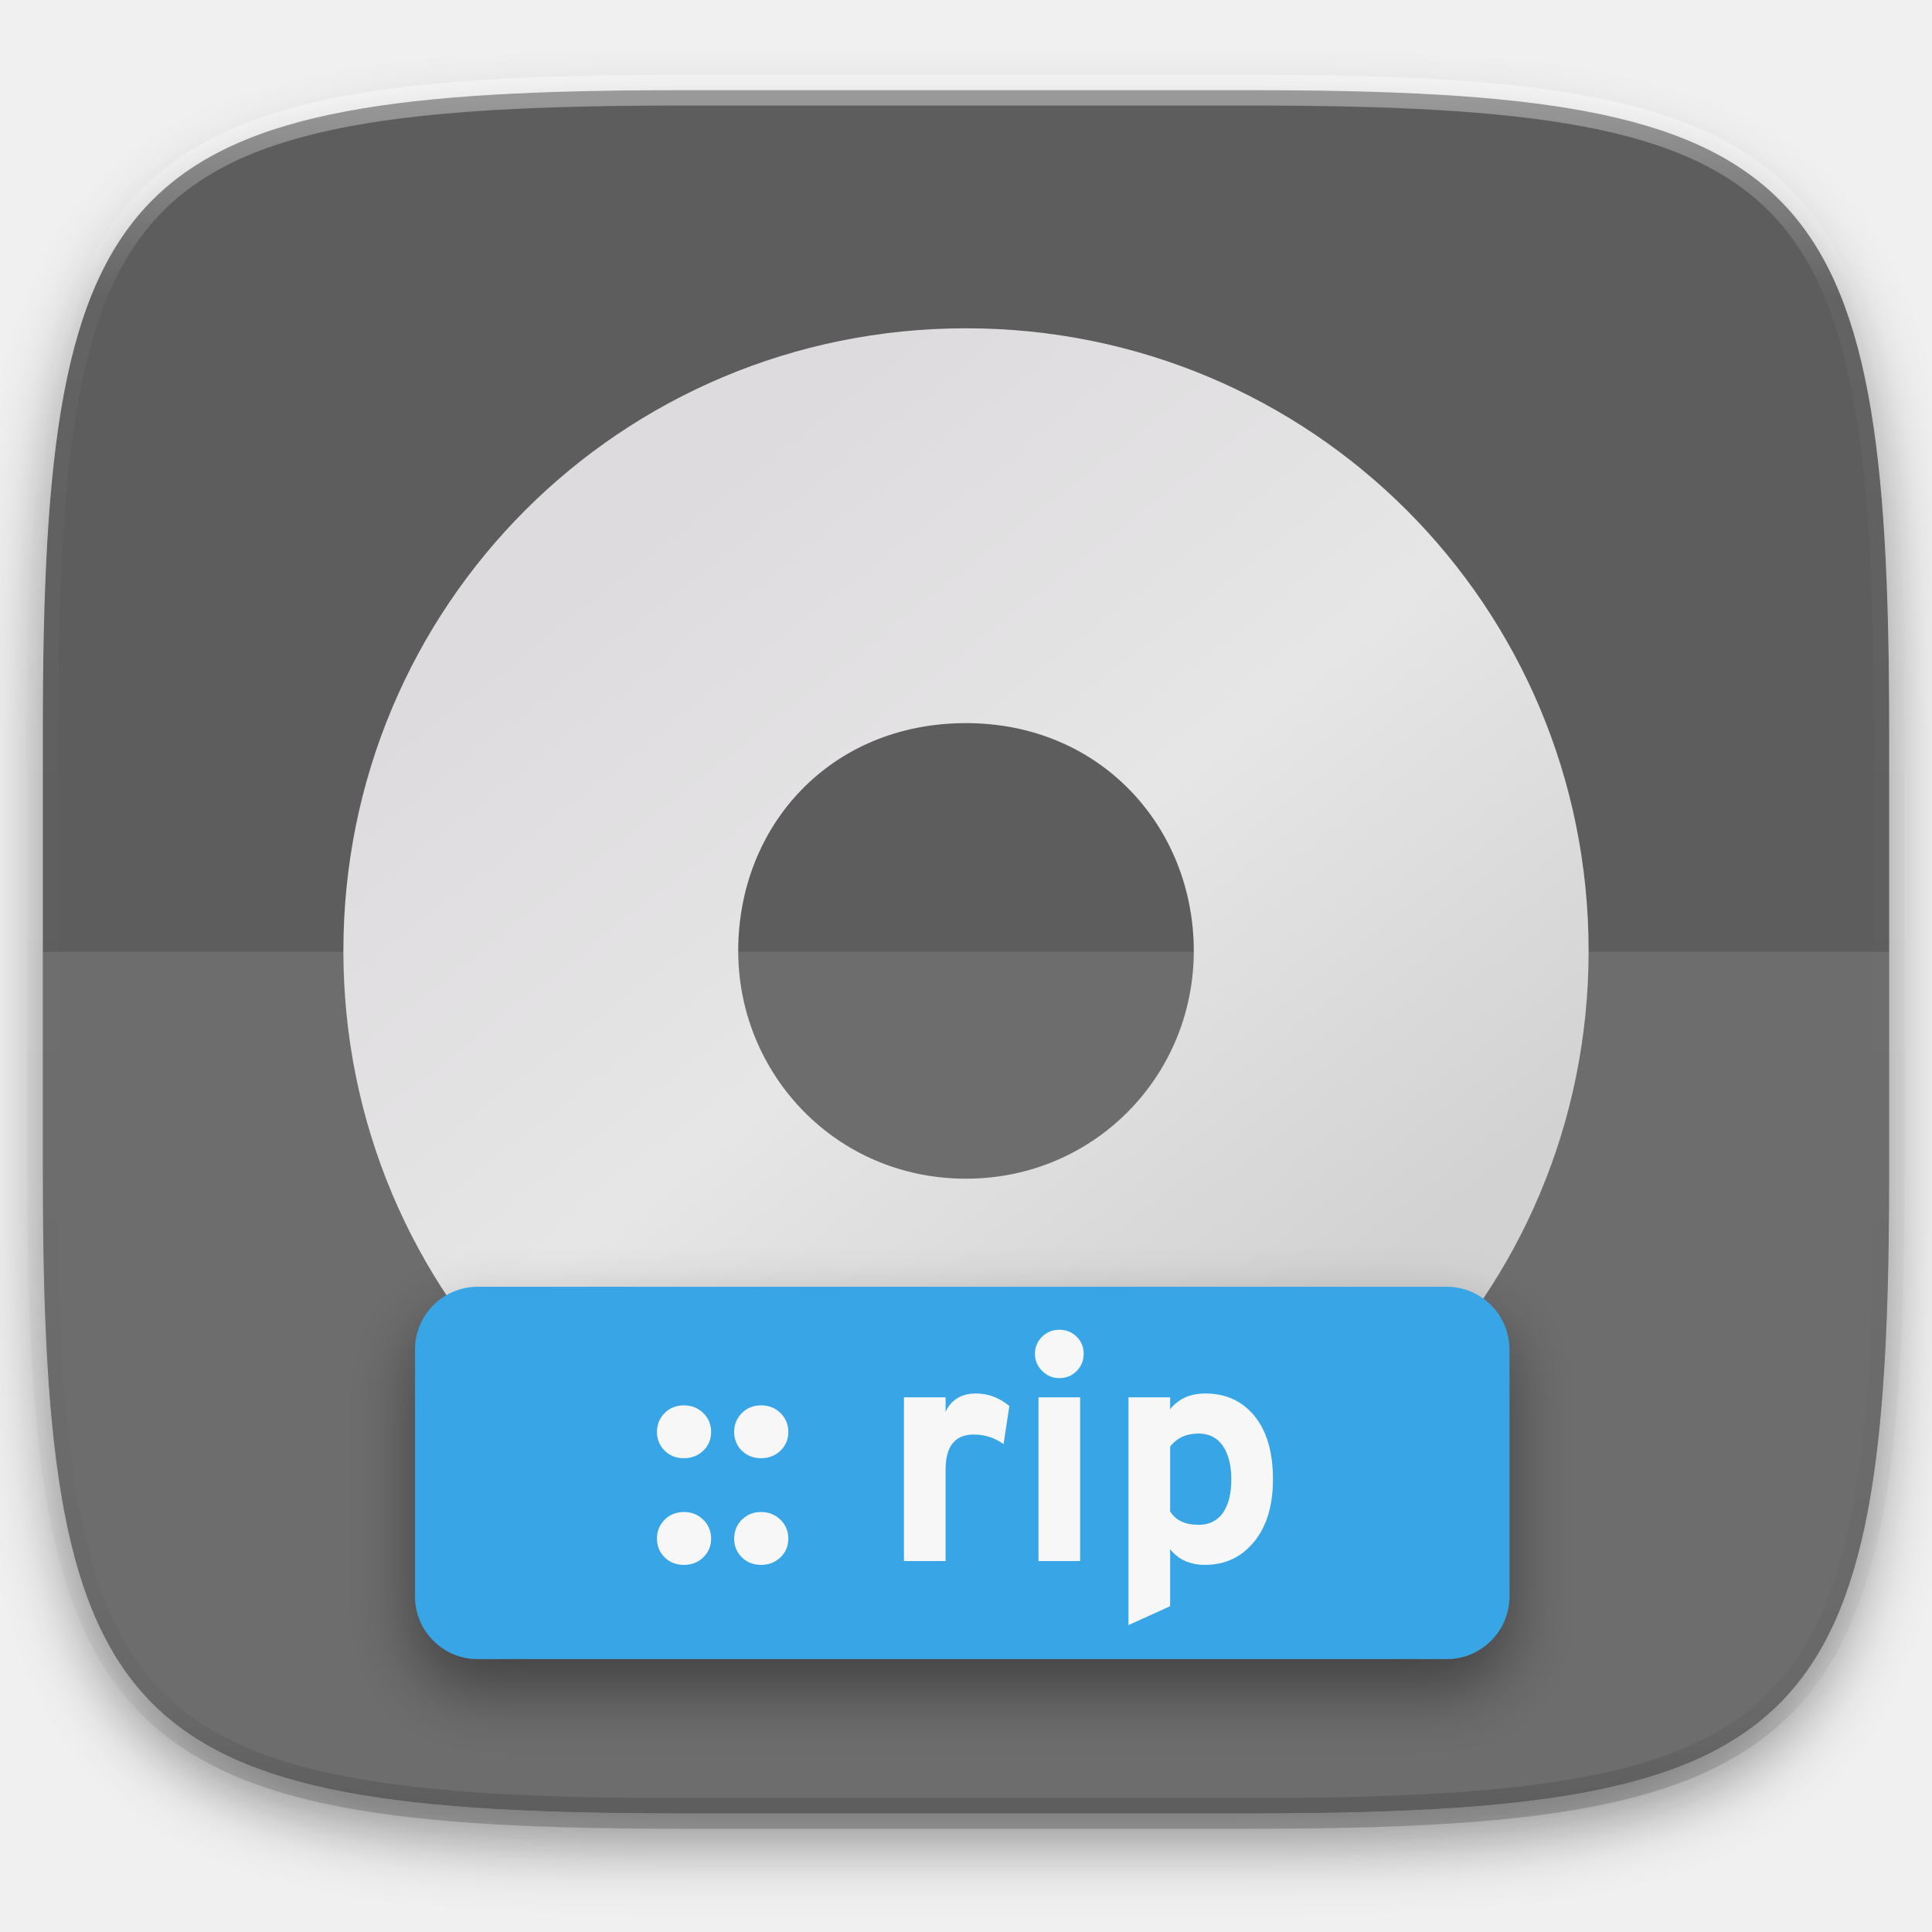
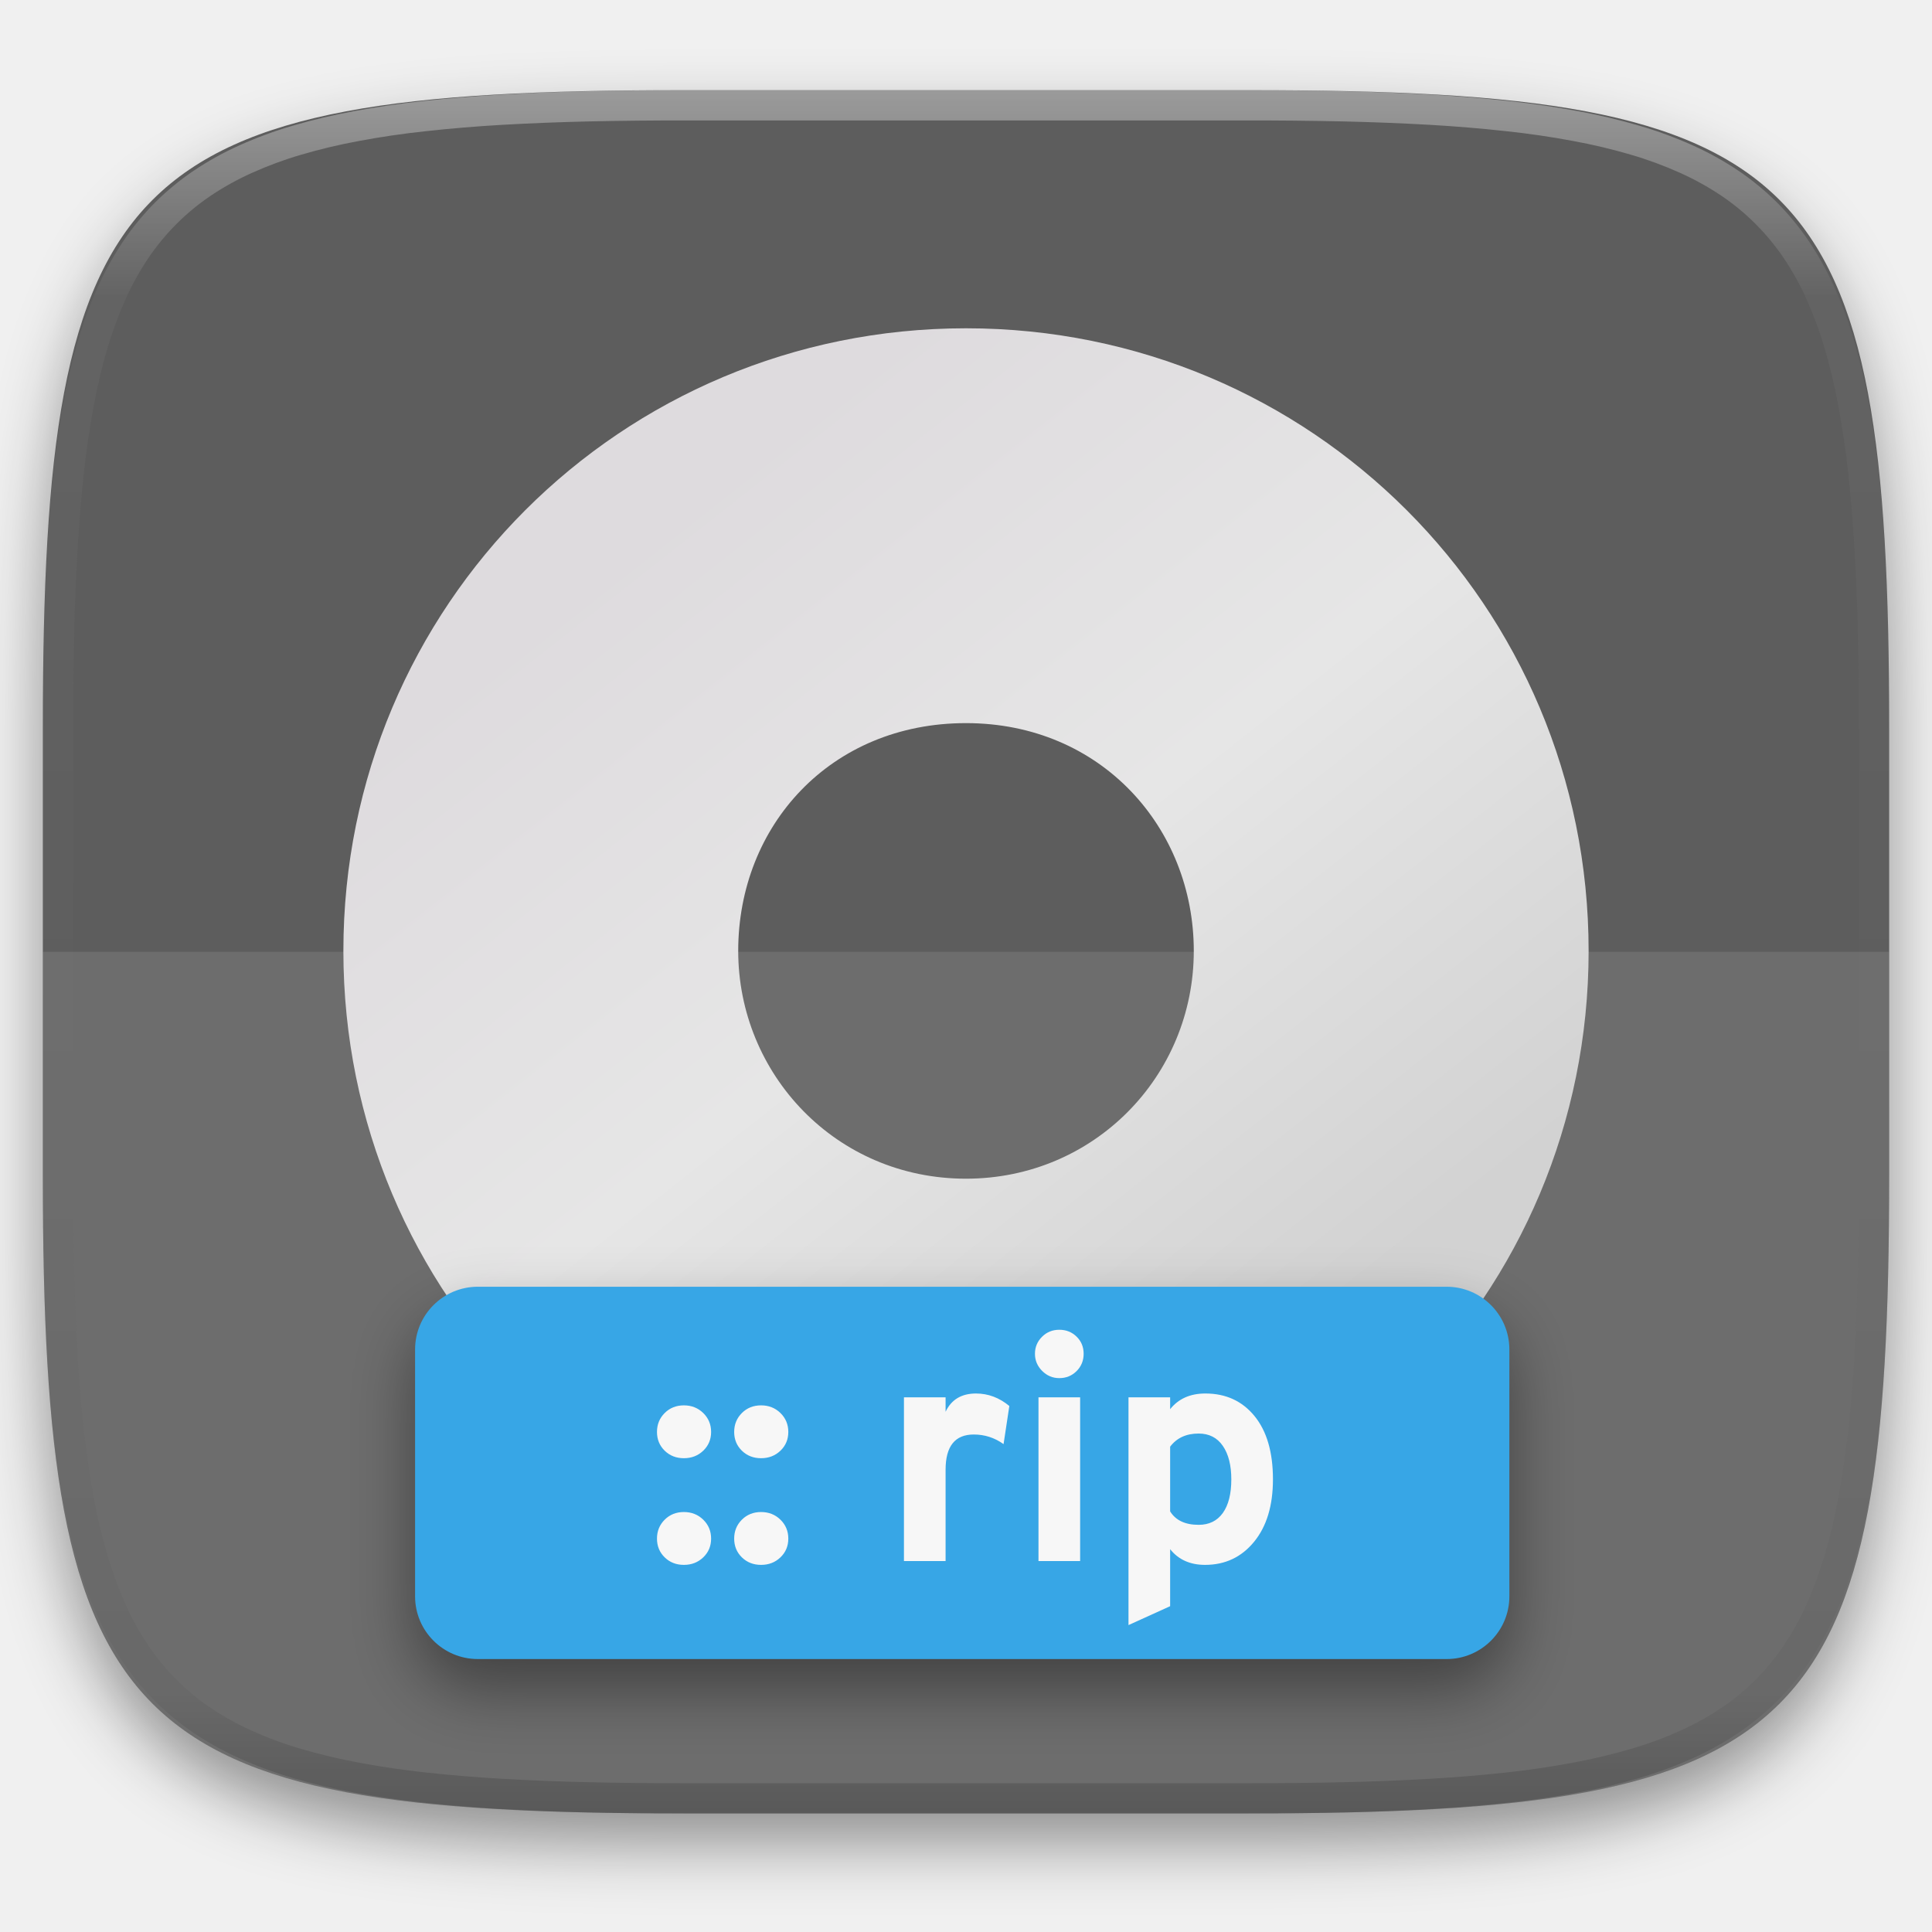
- <svg xmlns="http://www.w3.org/2000/svg" style="isolation:isolate" width="256" height="256">
+ <svg xmlns="http://www.w3.org/2000/svg" style="isolation:isolate" viewBox="0 0 256 256" width="256" height="256">
  <defs>
-     <filter id="a" width="270.648" height="254.338" x="-7.32" y="2.95" filterUnits="userSpaceOnUse">
+     <filter id="mVJaTEYeeG2UtzWNF0O6nCYtcbASwN74" x="-200%" y="-200%" width="400%" height="400%" filterUnits="objectBoundingBox" color-interpolation-filters="sRGB">
      <feGaussianBlur in="SourceGraphic" stdDeviation="4.294" />
-       <feOffset dy="4" result="pf_100_offsetBlur" />
-       <feFlood flood-opacity=".4" />
+       <feOffset dx="0" dy="4" result="pf_100_offsetBlur" />
+       <feFlood flood-color="#000000" flood-opacity="0.4" />
      <feComposite in2="pf_100_offsetBlur" operator="in" result="pf_100_dropShadow" />
-       <feBlend in="SourceGraphic" in2="pf_100_dropShadow" />
+       <feBlend in="SourceGraphic" in2="pf_100_dropShadow" mode="normal" />
    </filter>
  </defs>
-   <path fill="#5D5D5D" d="M165.685 11.947c74.055 0 84.639 10.557 84.639 84.544v59.251c0 73.986-10.584 84.543-84.639 84.543h-75.37c-74.055 0-84.639-10.557-84.639-84.543V96.491c0-73.987 10.584-84.544 84.639-84.544h75.37z" filter="url(#a)" />
-   <g opacity=".4">
-     <linearGradient id="b" x1=".517" x2=".517" y2="1">
-       <stop offset="0%" stop-color="#fff" />
-       <stop offset="12.5%" stop-opacity=".098" stop-color="#fff" />
-       <stop offset="92.5%" stop-opacity=".098" />
-       <stop offset="100%" stop-opacity=".498" />
-     </linearGradient>
-     <path fill="none" stroke="url(#b)" stroke-linecap="round" stroke-linejoin="round" stroke-width="4.077" d="M165.685 11.947c74.055 0 84.639 10.557 84.639 84.544v59.251c0 73.986-10.584 84.543-84.639 84.543h-75.37c-74.055 0-84.639-10.557-84.639-84.543V96.491c0-73.987 10.584-84.544 84.639-84.544h75.37z" vector-effect="non-scaling-stroke" />
+   <g filter="url(#mVJaTEYeeG2UtzWNF0O6nCYtcbASwN74)">
+     <path d=" M 165.685 11.947 C 239.74 11.947 250.324 22.504 250.324 96.491 L 250.324 155.742 C 250.324 229.728 239.74 240.285 165.685 240.285 L 90.315 240.285 C 16.26 240.285 5.676 229.728 5.676 155.742 L 5.676 96.491 C 5.676 22.504 16.26 11.947 90.315 11.947 L 165.685 11.947 L 165.685 11.947 Z " id="Path" fill="rgb(93,93,93)" />
  </g>
-   <path fill="#FFF" d="M5.676 126.116v29.626c0 73.986 10.584 84.543 84.639 84.543h75.37c74.055 0 84.639-10.557 84.639-84.543v-29.626H5.676z" opacity=".1" />
-   <linearGradient id="c" x1=".234" x2=".754" y1=".165" y2=".825" gradientTransform="matrix(165 0 0 165 45.5 43.5)" gradientUnits="userSpaceOnUse">
-     <stop offset="0%" stop-color="#dedbde" />
-     <stop offset="50%" stop-color="#e6e6e6" />
-     <stop offset="100%" stop-color="#d2d2d2" />
+   <g opacity="0.1">
+     <path d=" M 5.676 126.116 L 5.676 155.742 C 5.676 229.728 16.26 240.285 90.315 240.285 L 165.685 240.285 C 239.74 240.285 250.324 229.728 250.324 155.742 L 250.324 126.116 L 5.676 126.116 L 5.676 126.116 Z " id="Path" fill="rgb(255,255,255)" />
+   </g>
+   <linearGradient id="_lgradient_23" x1="0.234" y1="0.165" x2="0.754" y2="0.825" gradientTransform="matrix(165,0,0,165,45.5,43.5)" gradientUnits="userSpaceOnUse">
+     <stop offset="0%" stop-opacity="1" style="stop-color:rgb(222,219,222)" />
+     <stop offset="50%" stop-opacity="1" style="stop-color:rgb(230,230,230)" />
+     <stop offset="100%" stop-opacity="1" style="stop-color:rgb(210,210,210)" />
  </linearGradient>
-   <path fill="url(#c)" d="M210.5 126c0-45.729-36.771-82.5-82.5-82.5S45.5 80.271 45.5 126s36.771 82.5 82.5 82.5 82.5-36.771 82.5-82.5zm-52.317 0c0 16.613-13.237 30.183-30.183 30.183-17.278 0-30.183-13.906-30.183-30.183 0-16.61 12.24-30.183 30.183-30.183 17.943 0 30.183 13.902 30.183 30.183z" />
+   <path d=" M 210.5 126 C 210.5 80.271 173.729 43.5 128 43.5 C 82.271 43.5 45.5 80.271 45.5 126 C 45.5 171.729 82.271 208.5 128 208.5 C 173.729 208.5 210.5 171.729 210.5 126 Z  M 158.183 126 C 158.183 142.613 144.946 156.183 128 156.183 C 110.722 156.183 97.817 142.277 97.817 126 C 97.817 109.39 110.057 95.817 128 95.817 C 145.943 95.817 158.183 109.719 158.183 126 Z " id="Compound Path" fill="url(#_lgradient_23)" />
  <defs>
-     <filter id="d" width="171" height="75.333" x="42" y="161.5" filterUnits="userSpaceOnUse">
+     <filter id="seycyauIlOgY5L2NoCIqxQzL8AI85RGG" x="-200%" y="-200%" width="400%" height="400%" filterUnits="objectBoundingBox" color-interpolation-filters="sRGB">
      <feGaussianBlur in="SourceGraphic" stdDeviation="4.294" />
-       <feOffset dy="4" result="pf_100_offsetBlur" />
-       <feFlood flood-opacity=".4" />
+       <feOffset dx="0" dy="4" result="pf_100_offsetBlur" />
+       <feFlood flood-color="#000000" flood-opacity="0.4" />
      <feComposite in2="pf_100_offsetBlur" operator="in" result="pf_100_dropShadow" />
-       <feBlend in="SourceGraphic" in2="pf_100_dropShadow" />
+       <feBlend in="SourceGraphic" in2="pf_100_dropShadow" mode="normal" />
    </filter>
  </defs>
-   <path d="M63.311 170.5h128.378a8.315 8.315 0 0 1 8.311 8.311v32.712c0 4.586-3.724 8.31-8.311 8.31H63.311c-4.587 0-8.311-3.724-8.311-8.31v-32.712a8.315 8.315 0 0 1 8.311-8.311z" fill="#37a6e6" filter="url(#d)" />
-   <path fill="#F7F7F7" fill-rule="evenodd" d="M125.295 206.845h-5.517v-21.689h5.517v1.91q1.146-2.42 4.033-2.42 2.419 0 4.414 1.656l-.764 5.05q-1.783-1.273-3.948-1.273-3.735 0-3.735 4.669v12.097zm15.068-24.236q-1.316 0-2.271-.955-.955-.955-.955-2.271 0-1.315.934-2.249.934-.934 2.292-.934 1.358 0 2.292.913.934.912.934 2.27 0 1.359-.934 2.292-.934.934-2.292.934zm2.759 24.236h-5.518v-21.689h5.518v21.689zm16.553.509q-2.971 0-4.626-2.08v7.555l-5.518 2.504v-30.177h5.518v1.57q1.655-2.08 4.668-2.08 4.075 0 6.516 2.993 2.44 2.992 2.44 8.382 0 5.221-2.504 8.277-2.504 3.056-6.494 3.056zm-.849-5.306q2.08 0 3.205-1.57 1.124-1.57 1.124-4.457 0-2.801-1.124-4.435-1.125-1.634-3.205-1.634-2.462 0-3.777 1.74v8.574q1.103 1.782 3.777 1.782zm-65.64-9.825q-1.039.997-2.567.997-1.528 0-2.547-.997-1.019-.998-1.019-2.483 0-1.486 1.019-2.505 1.019-1.018 2.547-1.018 1.528 0 2.567 1.018 1.04 1.019 1.04 2.505 0 1.485-1.04 2.483zm0 14.133q-1.039.998-2.567.998-1.528 0-2.547-.998-1.019-.997-1.019-2.483 0-1.485 1.019-2.504 1.019-1.018 2.547-1.018 1.528 0 2.567 1.018 1.04 1.019 1.04 2.504 0 1.486-1.04 2.483zm10.229-14.133q-1.039.997-2.567.997-1.528 0-2.547-.997-1.019-.998-1.019-2.483 0-1.486 1.019-2.505 1.019-1.018 2.547-1.018 1.528 0 2.567 1.018 1.04 1.019 1.04 2.505 0 1.485-1.04 2.483zm0 14.133q-1.039.998-2.567.998-1.528 0-2.547-.998-1.019-.997-1.019-2.483 0-1.485 1.019-2.504 1.019-1.018 2.547-1.018 1.528 0 2.567 1.018 1.04 1.019 1.04 2.504 0 1.486-1.04 2.483z" />
+   <g filter="url(#seycyauIlOgY5L2NoCIqxQzL8AI85RGG)">
+     <path d=" M 63.311 170.5 L 191.689 170.5 C 196.278 170.502 199.998 174.222 200 178.811 L 200 211.523 C 200 216.109 196.276 219.833 191.689 219.833 L 63.311 219.833 C 58.724 219.833 55 216.109 55 211.523 L 55 178.811 C 55.002 174.222 58.722 170.502 63.311 170.5 L 63.311 170.5 Z " id="Path" fill="rgb(55,166,230)" />
+   </g>
+   <path d=" M 125.295 206.845 L 119.778 206.845 L 119.778 185.156 L 125.295 185.156 L 125.295 187.066 Q 126.441 184.646 129.328 184.646 Q 131.747 184.646 133.742 186.302 L 132.978 191.352 Q 131.195 190.079 129.03 190.079 Q 125.295 190.079 125.295 194.748 L 125.295 206.845 L 125.295 206.845 Z  M 140.363 182.609 Q 139.047 182.609 138.092 181.654 Q 137.137 180.699 137.137 179.383 Q 137.137 178.068 138.071 177.134 Q 139.005 176.2 140.363 176.2 Q 141.721 176.2 142.655 177.113 Q 143.589 178.025 143.589 179.383 Q 143.589 180.742 142.655 181.675 Q 141.721 182.609 140.363 182.609 L 140.363 182.609 Z  M 143.122 206.845 L 137.604 206.845 L 137.604 185.156 L 143.122 185.156 L 143.122 206.845 L 143.122 206.845 Z  M 159.675 207.354 Q 156.704 207.354 155.049 205.274 L 155.049 212.829 L 149.531 215.333 L 149.531 185.156 L 155.049 185.156 L 155.049 186.726 Q 156.704 184.646 159.717 184.646 Q 163.792 184.646 166.233 187.639 Q 168.673 190.631 168.673 196.021 Q 168.673 201.242 166.169 204.298 Q 163.665 207.354 159.675 207.354 L 159.675 207.354 Z  M 158.826 202.048 Q 160.906 202.048 162.031 200.478 Q 163.155 198.908 163.155 196.021 Q 163.155 193.22 162.031 191.586 Q 160.906 189.952 158.826 189.952 Q 156.364 189.952 155.049 191.692 L 155.049 200.266 Q 156.152 202.048 158.826 202.048 L 158.826 202.048 Z  M 93.186 192.223 Q 92.147 193.22 90.619 193.22 Q 89.091 193.22 88.072 192.223 Q 87.053 191.225 87.053 189.74 Q 87.053 188.254 88.072 187.235 Q 89.091 186.217 90.619 186.217 Q 92.147 186.217 93.186 187.235 Q 94.226 188.254 94.226 189.74 Q 94.226 191.225 93.186 192.223 L 93.186 192.223 Z  M 93.186 206.356 Q 92.147 207.354 90.619 207.354 Q 89.091 207.354 88.072 206.356 Q 87.053 205.359 87.053 203.873 Q 87.053 202.388 88.072 201.369 Q 89.091 200.351 90.619 200.351 Q 92.147 200.351 93.186 201.369 Q 94.226 202.388 94.226 203.873 Q 94.226 205.359 93.186 206.356 L 93.186 206.356 Z  M 103.415 192.223 Q 102.376 193.22 100.848 193.22 Q 99.32 193.22 98.301 192.223 Q 97.282 191.225 97.282 189.74 Q 97.282 188.254 98.301 187.235 Q 99.32 186.217 100.848 186.217 Q 102.376 186.217 103.415 187.235 Q 104.455 188.254 104.455 189.74 Q 104.455 191.225 103.415 192.223 Z  M 103.415 206.356 Q 102.376 207.354 100.848 207.354 Q 99.32 207.354 98.301 206.356 Q 97.282 205.359 97.282 203.873 Q 97.282 202.388 98.301 201.369 Q 99.32 200.351 100.848 200.351 Q 102.376 200.351 103.415 201.369 Q 104.455 202.388 104.455 203.873 Q 104.455 205.359 103.415 206.356 Z " fill-rule="evenodd" id="Compound Path" fill="rgb(247,247,247)" />
+   <g opacity="0.4">
+     <linearGradient id="_lgradient_24" x1="0.517" y1="0" x2="0.517" y2="1" gradientTransform="matrix(244.65,0,0,228.34,5.68,11.95)" gradientUnits="userSpaceOnUse">
+       <stop offset="0%" stop-opacity="1" style="stop-color:rgb(255,255,255)" />
+       <stop offset="12.5%" stop-opacity="0.098" style="stop-color:rgb(255,255,255)" />
+       <stop offset="92.5%" stop-opacity="0.098" style="stop-color:rgb(0,0,0)" />
+       <stop offset="100%" stop-opacity="0.498" style="stop-color:rgb(0,0,0)" />
+     </linearGradient>
+     <path d=" M 165.068 11.951 C 169.396 11.941 173.724 11.991 178.052 12.089 C 181.927 12.167 185.803 12.315 189.678 12.541 C 193.131 12.737 196.583 13.022 200.026 13.395 C 203.085 13.73 206.144 14.181 209.174 14.741 C 211.889 15.243 214.574 15.881 217.22 16.657 C 219.62 17.355 221.971 18.219 224.243 19.241 C 226.358 20.184 228.384 21.304 230.302 22.591 C 232.142 23.829 233.863 25.244 235.437 26.806 C 237.001 28.378 238.417 30.088 239.656 31.925 C 240.945 33.841 242.066 35.865 243.02 37.967 C 244.043 40.247 244.909 42.585 245.617 44.972 C 246.394 47.615 247.034 50.297 247.535 53.009 C 248.096 56.035 248.548 59.081 248.883 62.136 C 249.257 65.575 249.542 69.014 249.739 72.462 C 249.965 76.323 250.112 80.194 250.201 84.055 C 250.289 88.378 250.339 92.701 250.329 97.014 L 250.329 155.226 C 250.339 159.549 250.289 163.862 250.201 168.185 C 250.112 172.056 249.965 175.917 249.739 179.778 C 249.542 183.226 249.257 186.675 248.883 190.104 C 248.548 193.159 248.096 196.215 247.535 199.241 C 247.034 201.943 246.394 204.625 245.617 207.268 C 244.909 209.655 244.043 212.003 243.02 214.273 C 242.066 216.385 240.945 218.399 239.656 220.315 C 238.417 222.152 237.001 223.872 235.437 225.434 C 233.863 226.996 232.142 228.411 230.302 229.649 C 228.384 230.936 226.358 232.056 224.243 232.999 C 221.971 234.021 219.62 234.885 217.22 235.593 C 214.574 236.369 211.889 237.007 209.174 237.499 C 206.144 238.068 203.085 238.51 200.026 238.845 C 196.583 239.218 193.131 239.503 189.678 239.699 C 185.803 239.925 181.927 240.073 178.052 240.161 C 173.724 240.249 169.396 240.299 165.068 240.289 L 90.942 240.289 C 86.614 240.299 82.286 240.249 77.958 240.161 C 74.083 240.073 70.207 239.925 66.332 239.699 C 62.879 239.503 59.427 239.218 55.984 238.845 C 52.925 238.51 49.866 238.068 46.836 237.499 C 44.121 237.007 41.436 236.369 38.79 235.593 C 36.39 234.885 34.039 234.021 31.767 232.999 C 29.652 232.056 27.626 230.936 25.708 229.649 C 23.868 228.411 22.147 226.996 20.573 225.434 C 19.009 223.872 17.593 222.152 16.354 220.315 C 15.065 218.399 13.944 216.385 12.99 214.273 C 11.967 212.003 11.101 209.655 10.393 207.268 C 9.616 204.625 8.976 201.943 8.475 199.241 C 7.914 196.215 7.462 193.159 7.127 190.104 C 6.753 186.675 6.468 183.226 6.271 179.778 C 6.045 175.917 5.898 172.056 5.809 168.185 C 5.721 163.862 5.671 159.549 5.681 155.226 L 5.681 97.014 C 5.671 92.701 5.721 88.378 5.809 84.055 C 5.898 80.194 6.045 76.323 6.271 72.462 C 6.468 69.014 6.753 65.575 7.127 62.136 C 7.462 59.081 7.914 56.035 8.475 53.009 C 8.976 50.297 9.616 47.615 10.393 44.972 C 11.101 42.585 11.967 40.247 12.99 37.967 C 13.944 35.865 15.065 33.841 16.354 31.925 C 17.593 30.088 19.009 28.378 20.573 26.806 C 22.147 25.244 23.868 23.829 25.708 22.591 C 27.626 21.304 29.652 20.184 31.767 19.241 C 34.039 18.219 36.39 17.355 38.79 16.657 C 41.436 15.881 44.121 15.243 46.836 14.741 C 49.866 14.181 52.925 13.73 55.984 13.395 C 59.427 13.022 62.879 12.737 66.332 12.541 C 70.207 12.315 74.083 12.167 77.958 12.089 C 82.286 11.991 86.614 11.941 90.942 11.951 L 165.068 11.951 Z  M 165.078 15.96 C 169.376 15.95 173.675 15.999 177.973 16.087 C 181.8 16.176 185.626 16.323 189.452 16.539 C 192.836 16.736 196.219 17.011 199.583 17.384 C 202.554 17.699 205.515 18.131 208.446 18.681 C 211.023 19.153 213.58 19.762 216.099 20.499 C 218.322 21.147 220.495 21.953 222.6 22.896 C 224.509 23.751 226.338 24.763 228.069 25.922 C 229.692 27.013 231.207 28.26 232.594 29.646 C 233.981 31.031 235.23 32.544 236.332 34.165 C 237.492 35.894 238.506 37.712 239.361 39.608 C 240.306 41.72 241.112 43.892 241.761 46.102 C 242.509 48.617 243.109 51.162 243.591 53.736 C 244.132 56.664 244.565 59.611 244.889 62.578 C 245.263 65.938 245.539 69.308 245.735 72.688 C 245.952 76.51 246.109 80.322 246.188 84.144 C 246.276 88.437 246.325 92.721 246.325 97.014 C 246.325 97.014 246.325 97.014 246.325 97.014 L 246.325 155.226 C 246.325 155.226 246.325 155.226 246.325 155.226 C 246.325 159.519 246.276 163.803 246.188 168.096 C 246.109 171.918 245.952 175.74 245.735 179.552 C 245.539 182.932 245.263 186.302 244.889 189.672 C 244.565 192.629 244.132 195.576 243.591 198.504 C 243.109 201.078 242.509 203.623 241.761 206.138 C 241.112 208.358 240.306 210.52 239.361 212.632 C 238.506 214.528 237.492 216.356 236.332 218.075 C 235.23 219.706 233.981 221.219 232.594 222.604 C 231.207 223.98 229.692 225.227 228.069 226.318 C 226.338 227.477 224.509 228.489 222.6 229.344 C 220.495 230.297 218.322 231.093 216.099 231.741 C 213.58 232.478 211.023 233.087 208.446 233.559 C 205.515 234.109 202.554 234.541 199.583 234.865 C 196.219 235.229 192.836 235.514 189.452 235.701 C 185.626 235.917 181.8 236.074 177.973 236.153 C 173.675 236.251 169.376 236.29 165.078 236.29 C 165.078 236.29 165.078 236.29 165.068 236.29 L 90.942 236.29 C 90.932 236.29 90.932 236.29 90.932 236.29 C 86.634 236.29 82.335 236.251 78.037 236.153 C 74.21 236.074 70.384 235.917 66.558 235.701 C 63.174 235.514 59.791 235.229 56.427 234.865 C 53.456 234.541 50.495 234.109 47.564 233.559 C 44.987 233.087 42.43 232.478 39.911 231.741 C 37.688 231.093 35.515 230.297 33.41 229.344 C 31.501 228.489 29.672 227.477 27.941 226.318 C 26.318 225.227 24.803 223.98 23.416 222.604 C 22.029 221.219 20.78 219.706 19.678 218.075 C 18.518 216.356 17.504 214.528 16.649 212.632 C 15.704 210.52 14.898 208.358 14.249 206.138 C 13.501 203.623 12.901 201.078 12.419 198.504 C 11.878 195.576 11.445 192.629 11.121 189.672 C 10.747 186.302 10.472 182.932 10.275 179.552 C 10.058 175.74 9.901 171.918 9.822 168.096 C 9.734 163.803 9.685 159.519 9.685 155.226 C 9.685 155.226 9.685 155.226 9.685 155.226 L 9.685 97.014 C 9.685 97.014 9.685 97.014 9.685 97.014 C 9.685 92.721 9.734 88.437 9.822 84.144 C 9.901 80.322 10.058 76.51 10.275 72.688 C 10.472 69.308 10.747 65.938 11.121 62.578 C 11.445 59.611 11.878 56.664 12.419 53.736 C 12.901 51.162 13.501 48.617 14.249 46.102 C 14.898 43.892 15.704 41.72 16.649 39.608 C 17.504 37.712 18.518 35.894 19.678 34.165 C 20.78 32.544 22.029 31.031 23.416 29.646 C 24.803 28.26 26.318 27.013 27.941 25.922 C 29.672 24.763 31.501 23.751 33.41 22.896 C 35.515 21.953 37.688 21.147 39.911 20.499 C 42.43 19.762 44.987 19.153 47.564 18.681 C 50.495 18.131 53.456 17.699 56.427 17.384 C 59.791 17.011 63.174 16.736 66.558 16.539 C 70.384 16.323 74.21 16.176 78.037 16.087 C 82.335 15.999 86.634 15.95 90.932 15.96 C 90.932 15.96 90.932 15.96 90.942 15.96 L 165.068 15.96 C 165.078 15.96 165.078 15.96 165.078 15.96 Z " fill-rule="evenodd" id="highlight" fill="url(#_lgradient_24)" />
+   </g>
</svg>
